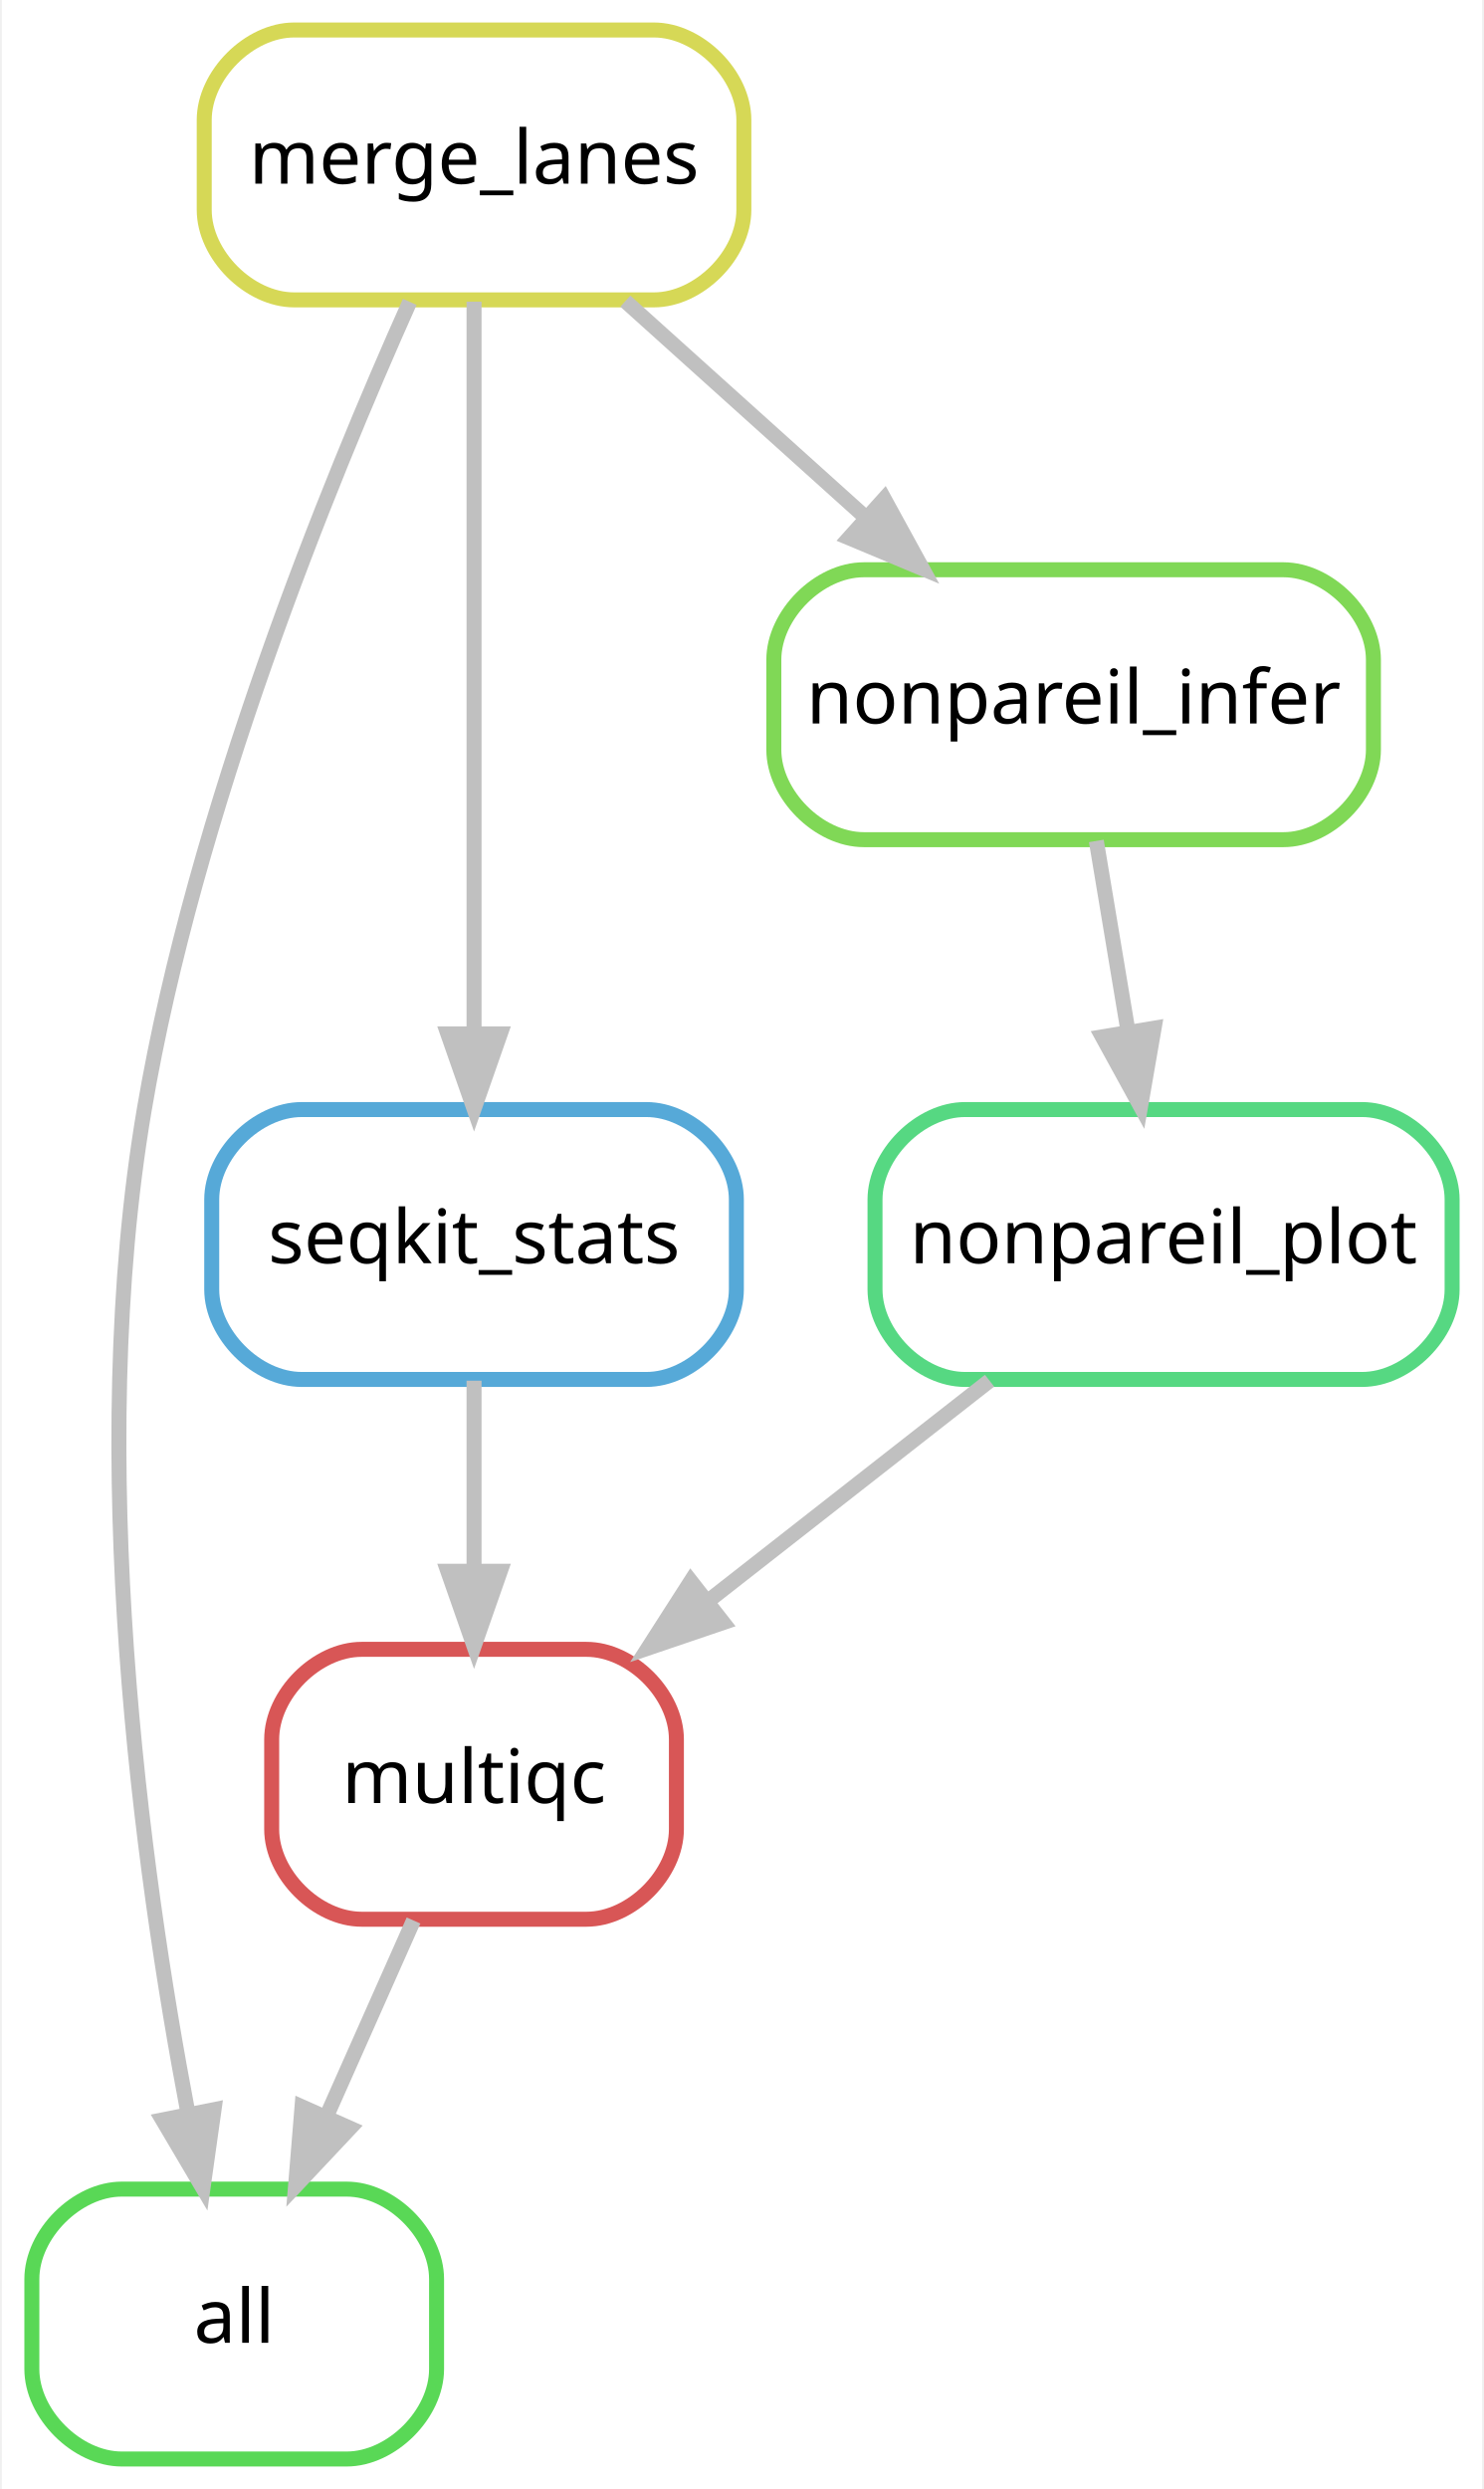
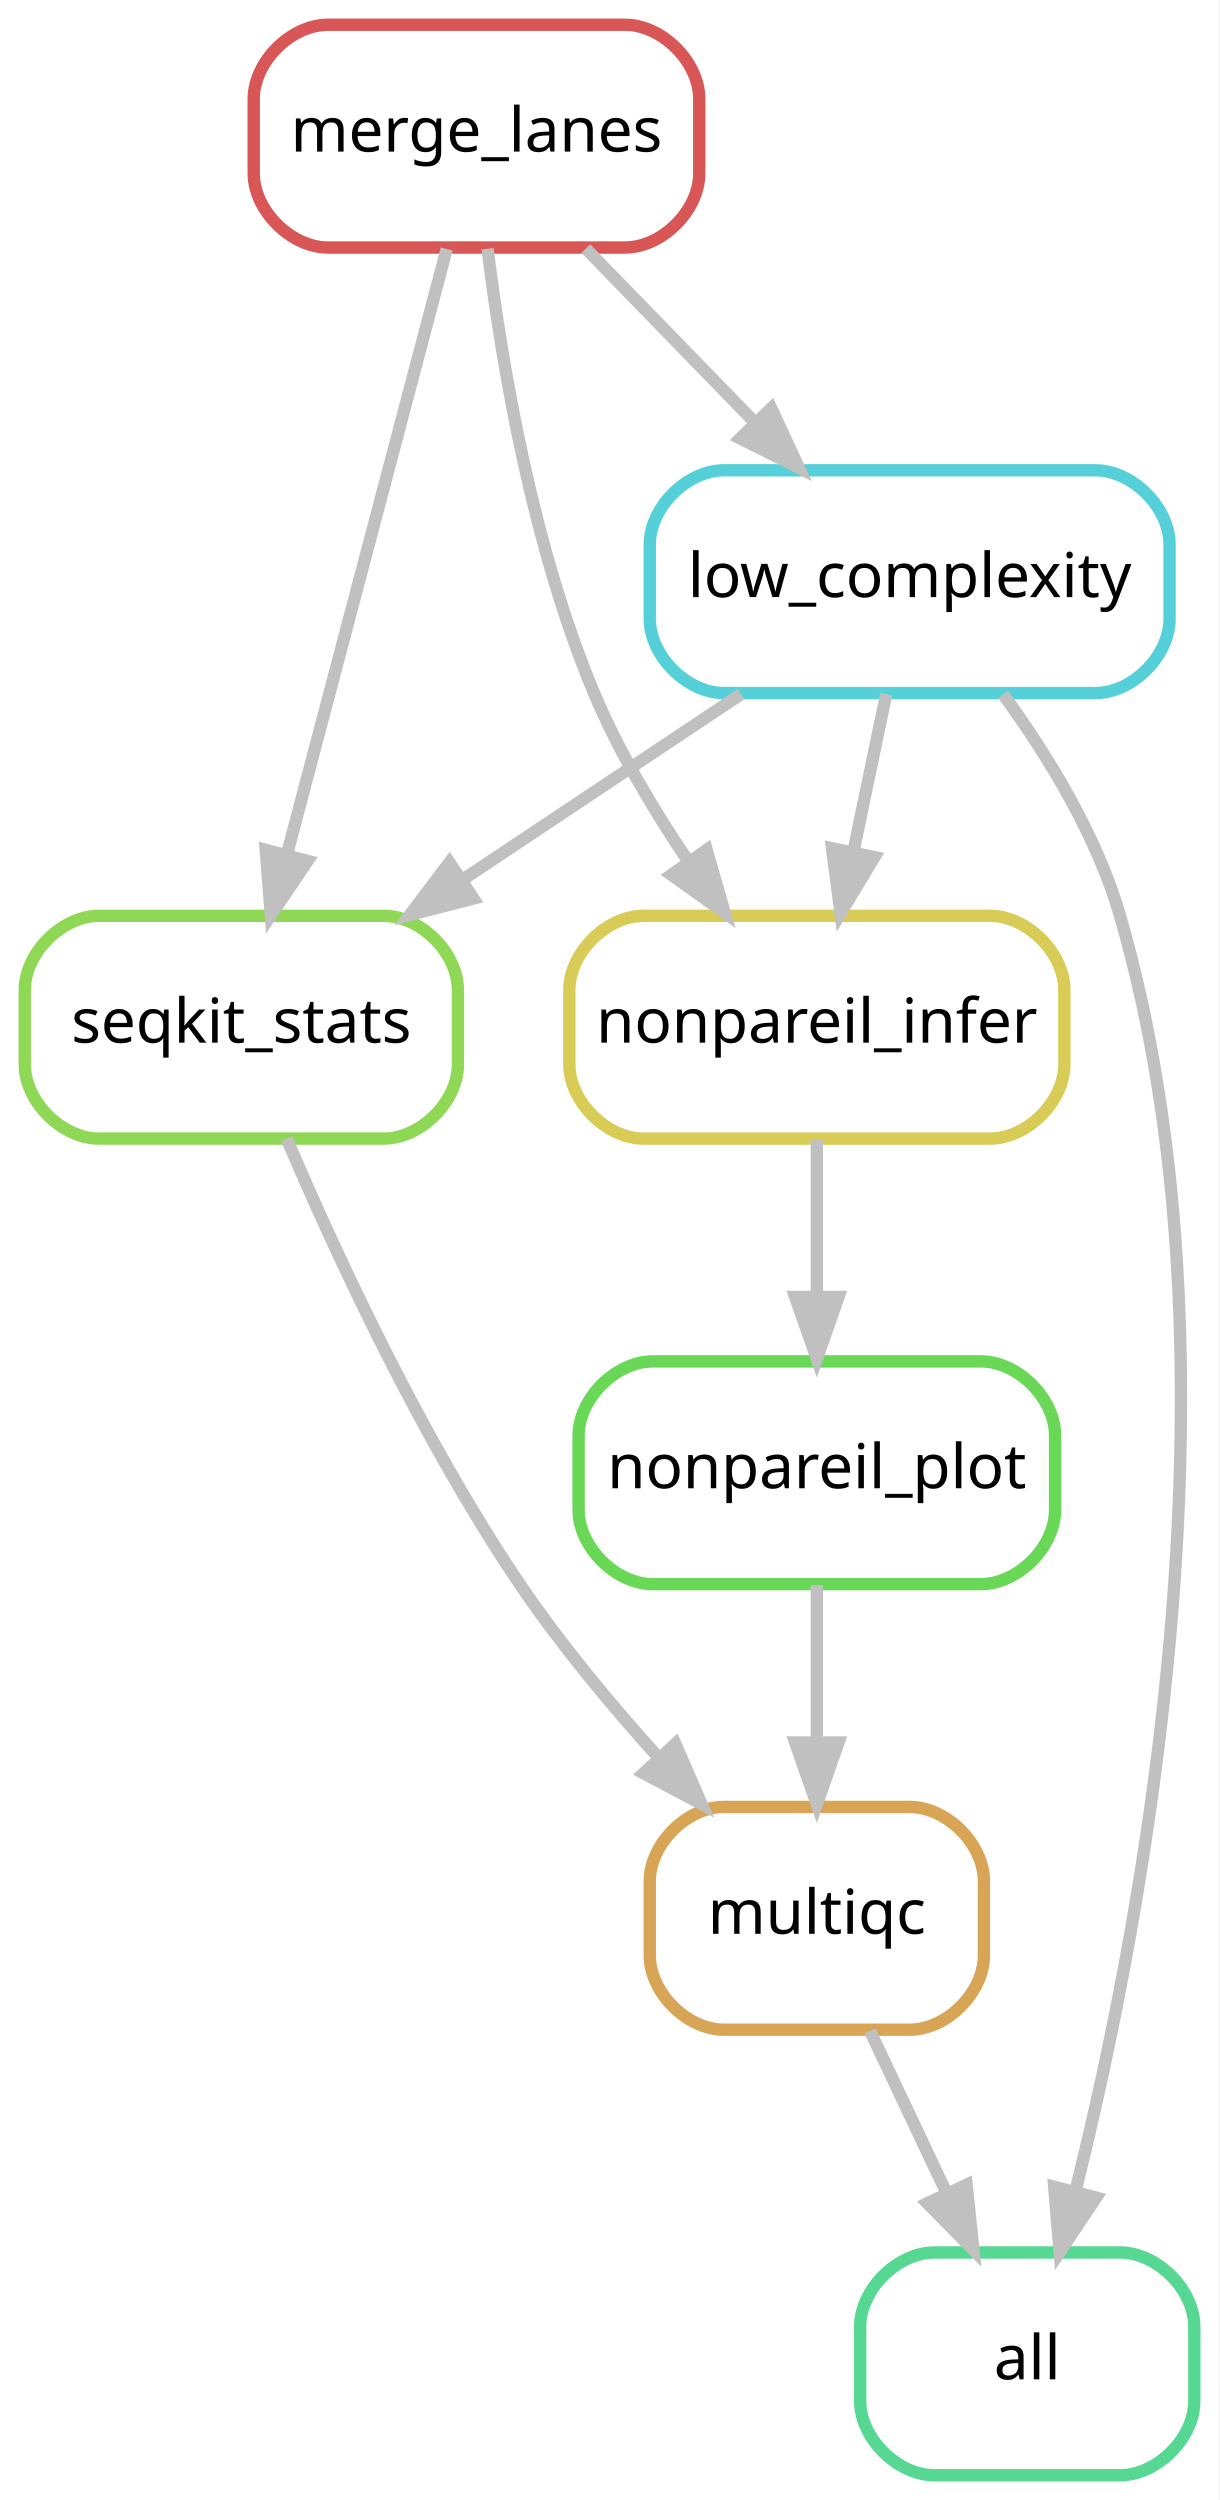
- <svg xmlns="http://www.w3.org/2000/svg" width="198pt" height="332pt" viewBox="0.00 0.00 197.50 332.00">
-   <g id="graph0" class="graph" transform="scale(1 1) rotate(0) translate(4 328)">
-     <polygon fill="#ffffff" stroke="transparent" points="-4,4 -4,-328 193.5,-328 193.5,4 -4,4" />
+ <svg xmlns="http://www.w3.org/2000/svg" width="197pt" height="404pt" viewBox="0.00 0.00 197.00 404.00">
+   <g id="graph0" class="graph" transform="scale(1 1) rotate(0) translate(4 400)">
+     <polygon fill="#ffffff" stroke="transparent" points="-4,4 -4,-400 193,-400 193,4 -4,4" />
    <g id="node1" class="node">
-       <path fill="none" stroke="#59d856" stroke-width="2" d="M42,-36C42,-36 12,-36 12,-36 6,-36 0,-30 0,-24 0,-24 0,-12 0,-12 0,-6 6,0 12,0 12,0 42,0 42,0 48,0 54,-6 54,-12 54,-12 54,-24 54,-24 54,-30 48,-36 42,-36" />
-       <text text-anchor="middle" x="27" y="-15.5" font-family="sans" font-size="10.00" fill="#000000">all</text>
+       <path fill="none" stroke="#56d892" stroke-width="2" d="M177,-36C177,-36 147,-36 147,-36 141,-36 135,-30 135,-24 135,-24 135,-12 135,-12 135,-6 141,0 147,0 147,0 177,0 177,0 183,0 189,-6 189,-12 189,-12 189,-24 189,-24 189,-30 183,-36 177,-36" />
+       <text text-anchor="middle" x="162" y="-15.5" font-family="sans" font-size="10.00" fill="#000000">all</text>
    </g>
    <g id="node2" class="node">
-       <path fill="none" stroke="#d85656" stroke-width="2" d="M74,-108C74,-108 44,-108 44,-108 38,-108 32,-102 32,-96 32,-96 32,-84 32,-84 32,-78 38,-72 44,-72 44,-72 74,-72 74,-72 80,-72 86,-78 86,-84 86,-84 86,-96 86,-96 86,-102 80,-108 74,-108" />
-       <text text-anchor="middle" x="59" y="-87.5" font-family="sans" font-size="10.00" fill="#000000">multiqc</text>
+       <path fill="none" stroke="#d8a456" stroke-width="2" d="M143,-108C143,-108 113,-108 113,-108 107,-108 101,-102 101,-96 101,-96 101,-84 101,-84 101,-78 107,-72 113,-72 113,-72 143,-72 143,-72 149,-72 155,-78 155,-84 155,-84 155,-96 155,-96 155,-102 149,-108 143,-108" />
+       <text text-anchor="middle" x="128" y="-87.5" font-family="sans" font-size="10.00" fill="#000000">multiqc</text>
    </g>
    <g id="edge2" class="edge">
-       <path fill="none" stroke="#c0c0c0" stroke-width="2" d="M50.925,-71.831C47.39,-63.877 43.164,-54.369 39.254,-45.572" />
-       <polygon fill="#c0c0c0" stroke="#c0c0c0" stroke-width="2" points="42.444,-44.13 35.184,-36.413 36.047,-46.973 42.444,-44.13" />
+       <path fill="none" stroke="#c0c0c0" stroke-width="2" d="M136.58,-71.831C140.336,-63.877 144.826,-54.369 148.98,-45.572" />
+       <polygon fill="#c0c0c0" stroke="#c0c0c0" stroke-width="2" points="152.2,-46.95 153.305,-36.413 145.87,-43.961 152.2,-46.95" />
    </g>
    <g id="node3" class="node">
-       <path fill="none" stroke="#56a9d8" stroke-width="2" d="M82,-180C82,-180 36,-180 36,-180 30,-180 24,-174 24,-168 24,-168 24,-156 24,-156 24,-150 30,-144 36,-144 36,-144 82,-144 82,-144 88,-144 94,-150 94,-156 94,-156 94,-168 94,-168 94,-174 88,-180 82,-180" />
-       <text text-anchor="middle" x="59" y="-159.5" font-family="sans" font-size="10.00" fill="#000000">seqkit_stats</text>
+       <path fill="none" stroke="#8fd856" stroke-width="2" d="M58,-252C58,-252 12,-252 12,-252 6,-252 0,-246 0,-240 0,-240 0,-228 0,-228 0,-222 6,-216 12,-216 12,-216 58,-216 58,-216 64,-216 70,-222 70,-228 70,-228 70,-240 70,-240 70,-246 64,-252 58,-252" />
+       <text text-anchor="middle" x="35" y="-231.5" font-family="sans" font-size="10.00" fill="#000000">seqkit_stats</text>
+     </g>
+     <g id="edge3" class="edge">
+       <path fill="none" stroke="#c0c0c0" stroke-width="2" d="M42.328,-215.987C50.328,-197.25 64.134,-167.435 80,-144 86.569,-134.298 94.734,-124.487 102.456,-115.938" />
+       <polygon fill="#c0c0c0" stroke="#c0c0c0" stroke-width="2" points="105.136,-118.195 109.365,-108.481 100.002,-113.438 105.136,-118.195" />
+     </g>
+     <g id="node4" class="node">
+       <path fill="none" stroke="#d85656" stroke-width="2" d="M97,-396C97,-396 49,-396 49,-396 43,-396 37,-390 37,-384 37,-384 37,-372 37,-372 37,-366 43,-360 49,-360 49,-360 97,-360 97,-360 103,-360 109,-366 109,-372 109,-372 109,-384 109,-384 109,-390 103,-396 97,-396" />
+       <text text-anchor="middle" x="73" y="-375.5" font-family="sans" font-size="10.00" fill="#000000">merge_lanes</text>
+     </g>
+     <g id="edge5" class="edge">
+       <path fill="none" stroke="#c0c0c0" stroke-width="2" d="M68.187,-359.762C61.677,-335.093 50.005,-290.86 42.382,-261.973" />
+       <polygon fill="#c0c0c0" stroke="#c0c0c0" stroke-width="2" points="45.709,-260.866 39.774,-252.09 38.941,-262.652 45.709,-260.866" />
+     </g>
+     <g id="node6" class="node">
+       <path fill="none" stroke="#d8cb56" stroke-width="2" d="M156,-252C156,-252 100,-252 100,-252 94,-252 88,-246 88,-240 88,-240 88,-228 88,-228 88,-222 94,-216 100,-216 100,-216 156,-216 156,-216 162,-216 168,-222 168,-228 168,-228 168,-240 168,-240 168,-246 162,-252 156,-252" />
+       <text text-anchor="middle" x="128" y="-231.5" font-family="sans" font-size="10.00" fill="#000000">nonpareil_infer</text>
+     </g>
+     <g id="edge8" class="edge">
+       <path fill="none" stroke="#c0c0c0" stroke-width="2" d="M74.79,-359.808C77.089,-341.188 82.034,-311.701 92,-288 95.954,-278.595 101.615,-269.088 107.281,-260.727" />
+       <polygon fill="#c0c0c0" stroke="#c0c0c0" stroke-width="2" points="110.196,-262.666 113.115,-252.482 104.482,-258.623 110.196,-262.666" />
+     </g>
+     <g id="node7" class="node">
+       <path fill="none" stroke="#56d0d8" stroke-width="2" d="M173,-324C173,-324 113,-324 113,-324 107,-324 101,-318 101,-312 101,-312 101,-300 101,-300 101,-294 107,-288 113,-288 113,-288 173,-288 173,-288 179,-288 185,-294 185,-300 185,-300 185,-312 185,-312 185,-318 179,-324 173,-324" />
+       <text text-anchor="middle" x="143" y="-303.5" font-family="sans" font-size="10.00" fill="#000000">low_complexity</text>
+     </g>
+     <g id="edge10" class="edge">
+       <path fill="none" stroke="#c0c0c0" stroke-width="2" d="M90.664,-359.831C98.973,-351.285 109.026,-340.944 118.092,-331.62" />
+       <polygon fill="#c0c0c0" stroke="#c0c0c0" stroke-width="2" points="120.637,-334.023 125.098,-324.413 115.618,-329.144 120.637,-334.023" />
+     </g>
+     <g id="node5" class="node">
+       <path fill="none" stroke="#68d856" stroke-width="2" d="M154.5,-180C154.5,-180 101.5,-180 101.5,-180 95.5,-180 89.5,-174 89.5,-168 89.5,-168 89.5,-156 89.5,-156 89.5,-150 95.5,-144 101.5,-144 101.5,-144 154.5,-144 154.5,-144 160.5,-144 166.5,-150 166.5,-156 166.5,-156 166.5,-168 166.5,-168 166.5,-174 160.5,-180 154.5,-180" />
+       <text text-anchor="middle" x="128" y="-159.5" font-family="sans" font-size="10.00" fill="#000000">nonpareil_plot</text>
    </g>
    <g id="edge4" class="edge">
-       <path fill="none" stroke="#c0c0c0" stroke-width="2" d="M59,-143.831C59,-136.131 59,-126.974 59,-118.417" />
-       <polygon fill="#c0c0c0" stroke="#c0c0c0" stroke-width="2" points="62.5,-118.413 59,-108.413 55.5,-118.413 62.5,-118.413" />
+       <path fill="none" stroke="#c0c0c0" stroke-width="2" d="M128,-143.831C128,-136.131 128,-126.974 128,-118.417" />
+       <polygon fill="#c0c0c0" stroke="#c0c0c0" stroke-width="2" points="131.5,-118.413 128,-108.413 124.5,-118.413 131.5,-118.413" />
    </g>
-     <g id="node4" class="node">
-       <path fill="none" stroke="#d6d856" stroke-width="2" d="M83,-324C83,-324 35,-324 35,-324 29,-324 23,-318 23,-312 23,-312 23,-300 23,-300 23,-294 29,-288 35,-288 35,-288 83,-288 83,-288 89,-288 95,-294 95,-300 95,-300 95,-312 95,-312 95,-318 89,-324 83,-324" />
-       <text text-anchor="middle" x="59" y="-303.5" font-family="sans" font-size="10.00" fill="#000000">merge_lanes</text>
+     <g id="edge7" class="edge">
+       <path fill="none" stroke="#c0c0c0" stroke-width="2" d="M128,-215.831C128,-208.131 128,-198.974 128,-190.417" />
+       <polygon fill="#c0c0c0" stroke="#c0c0c0" stroke-width="2" points="131.5,-190.413 128,-180.413 124.5,-190.413 131.5,-190.413" />
    </g>
    <g id="edge1" class="edge">
-       <path fill="none" stroke="#c0c0c0" stroke-width="2" d="M50.424,-287.734C39.645,-263.673 21.741,-219.749 15,-180 7.12,-133.535 14.641,-78.702 20.814,-46.225" />
-       <polygon fill="#c0c0c0" stroke="#c0c0c0" stroke-width="2" points="24.308,-46.604 22.832,-36.113 17.443,-45.235 24.308,-46.604" />
-     </g>
-     <g id="edge5" class="edge">
-       <path fill="none" stroke="#c0c0c0" stroke-width="2" d="M59,-287.762C59,-263.201 59,-219.247 59,-190.354" />
-       <polygon fill="#c0c0c0" stroke="#c0c0c0" stroke-width="2" points="62.5,-190.09 59,-180.09 55.5,-190.09 62.5,-190.09" />
-     </g>
-     <g id="node6" class="node">
-       <path fill="none" stroke="#80d856" stroke-width="2" d="M167,-252C167,-252 111,-252 111,-252 105,-252 99,-246 99,-240 99,-240 99,-228 99,-228 99,-222 105,-216 111,-216 111,-216 167,-216 167,-216 173,-216 179,-222 179,-228 179,-228 179,-240 179,-240 179,-246 173,-252 167,-252" />
-       <text text-anchor="middle" x="139" y="-231.5" font-family="sans" font-size="10.00" fill="#000000">nonpareil_infer</text>
-     </g>
-     <g id="edge7" class="edge">
-       <path fill="none" stroke="#c0c0c0" stroke-width="2" d="M79.187,-287.831C88.851,-279.134 100.58,-268.578 111.082,-259.127" />
-       <polygon fill="#c0c0c0" stroke="#c0c0c0" stroke-width="2" points="113.728,-261.454 118.819,-252.163 109.045,-256.251 113.728,-261.454" />
-     </g>
-     <g id="node5" class="node">
-       <path fill="none" stroke="#56d882" stroke-width="2" d="M177.5,-180C177.5,-180 124.5,-180 124.5,-180 118.5,-180 112.5,-174 112.5,-168 112.5,-168 112.5,-156 112.5,-156 112.5,-150 118.5,-144 124.5,-144 124.5,-144 177.5,-144 177.5,-144 183.5,-144 189.5,-150 189.5,-156 189.5,-156 189.5,-168 189.5,-168 189.5,-174 183.5,-180 177.5,-180" />
-       <text text-anchor="middle" x="151" y="-159.5" font-family="sans" font-size="10.00" fill="#000000">nonpareil_plot</text>
-     </g>
-     <g id="edge3" class="edge">
-       <path fill="none" stroke="#c0c0c0" stroke-width="2" d="M127.784,-143.831C116.453,-134.963 102.654,-124.164 90.397,-114.572" />
-       <polygon fill="#c0c0c0" stroke="#c0c0c0" stroke-width="2" points="92.24,-111.57 82.208,-108.163 87.926,-117.082 92.24,-111.57" />
+       <path fill="none" stroke="#c0c0c0" stroke-width="2" d="M158.114,-287.777C165.355,-277.859 173.252,-264.986 177,-252 197.795,-179.943 180.891,-90.41 169.779,-45.872" />
+       <polygon fill="#c0c0c0" stroke="#c0c0c0" stroke-width="2" points="173.134,-44.865 167.24,-36.06 166.357,-46.618 173.134,-44.865" />
    </g>
    <g id="edge6" class="edge">
-       <path fill="none" stroke="#c0c0c0" stroke-width="2" d="M142.028,-215.831C143.311,-208.131 144.838,-198.974 146.264,-190.417" />
-       <polygon fill="#c0c0c0" stroke="#c0c0c0" stroke-width="2" points="149.739,-190.853 147.931,-180.413 142.835,-189.702 149.739,-190.853" />
+       <path fill="none" stroke="#c0c0c0" stroke-width="2" d="M115.747,-287.831C102.061,-278.707 85.308,-267.539 70.617,-257.745" />
+       <polygon fill="#c0c0c0" stroke="#c0c0c0" stroke-width="2" points="72.506,-254.798 62.244,-252.163 68.623,-260.622 72.506,-254.798" />
+     </g>
+     <g id="edge9" class="edge">
+       <path fill="none" stroke="#c0c0c0" stroke-width="2" d="M139.215,-287.831C137.611,-280.131 135.703,-270.974 133.92,-262.417" />
+       <polygon fill="#c0c0c0" stroke="#c0c0c0" stroke-width="2" points="137.302,-261.489 131.836,-252.413 130.449,-262.917 137.302,-261.489" />
    </g>
  </g>
</svg>
